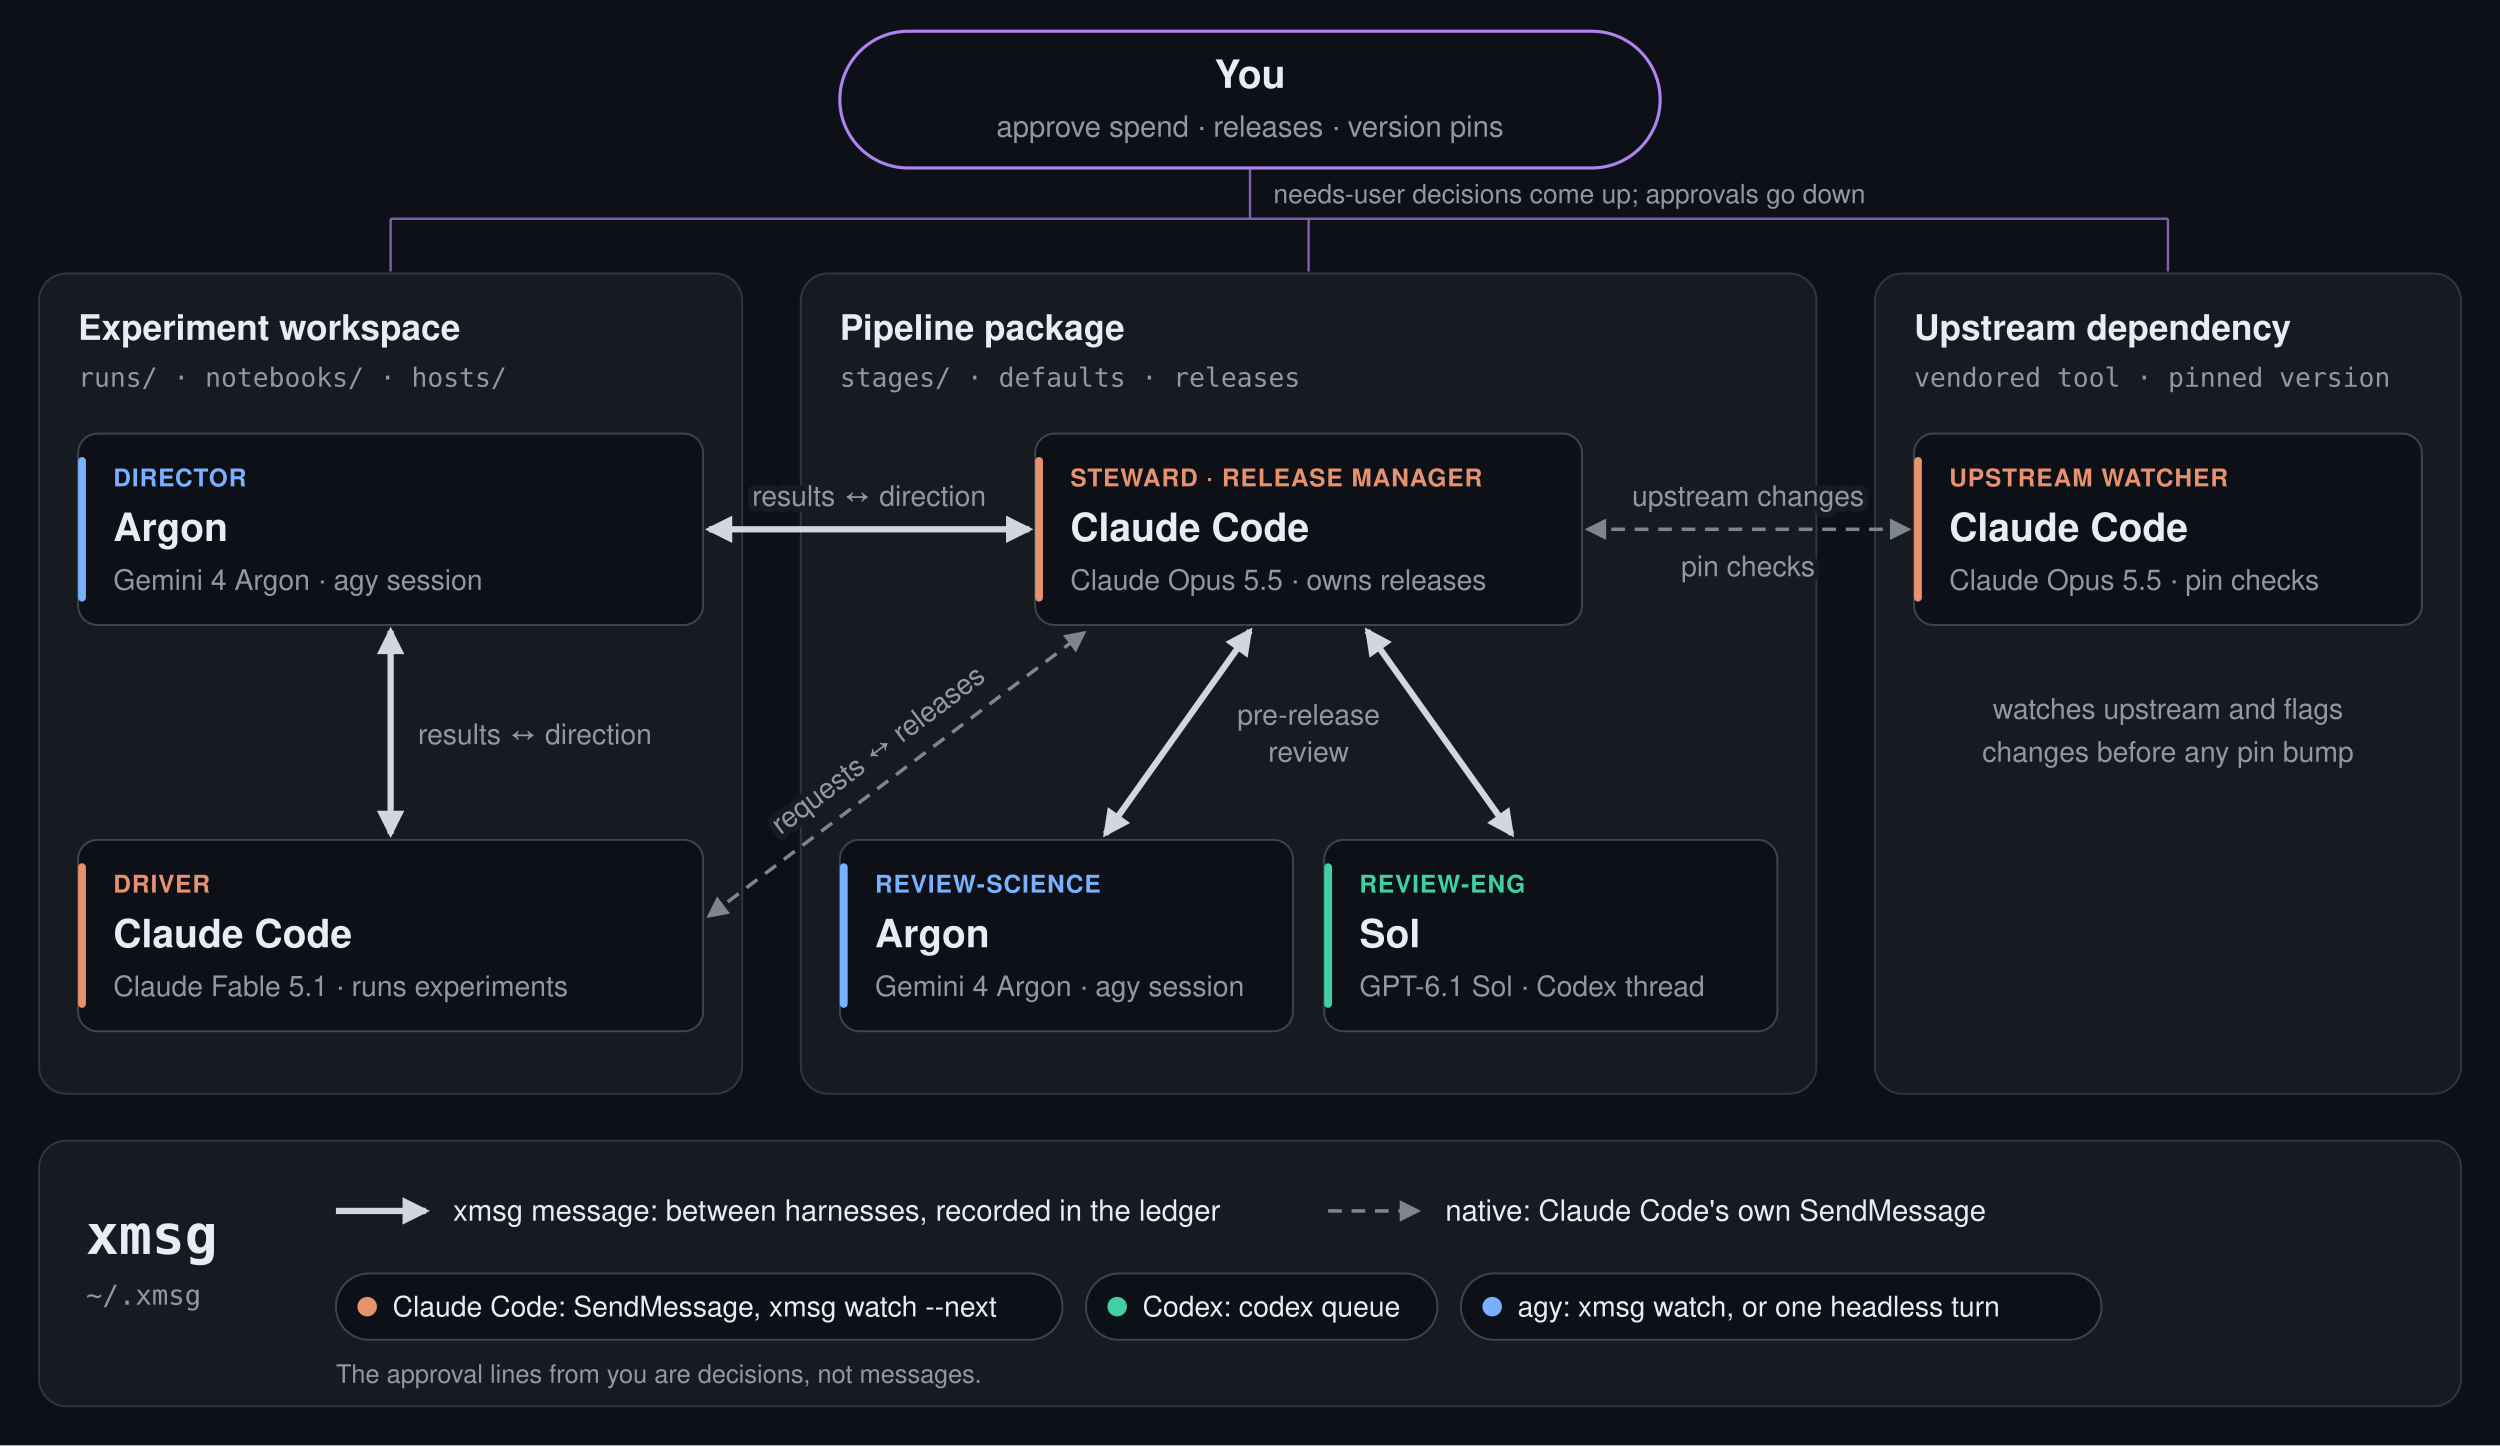
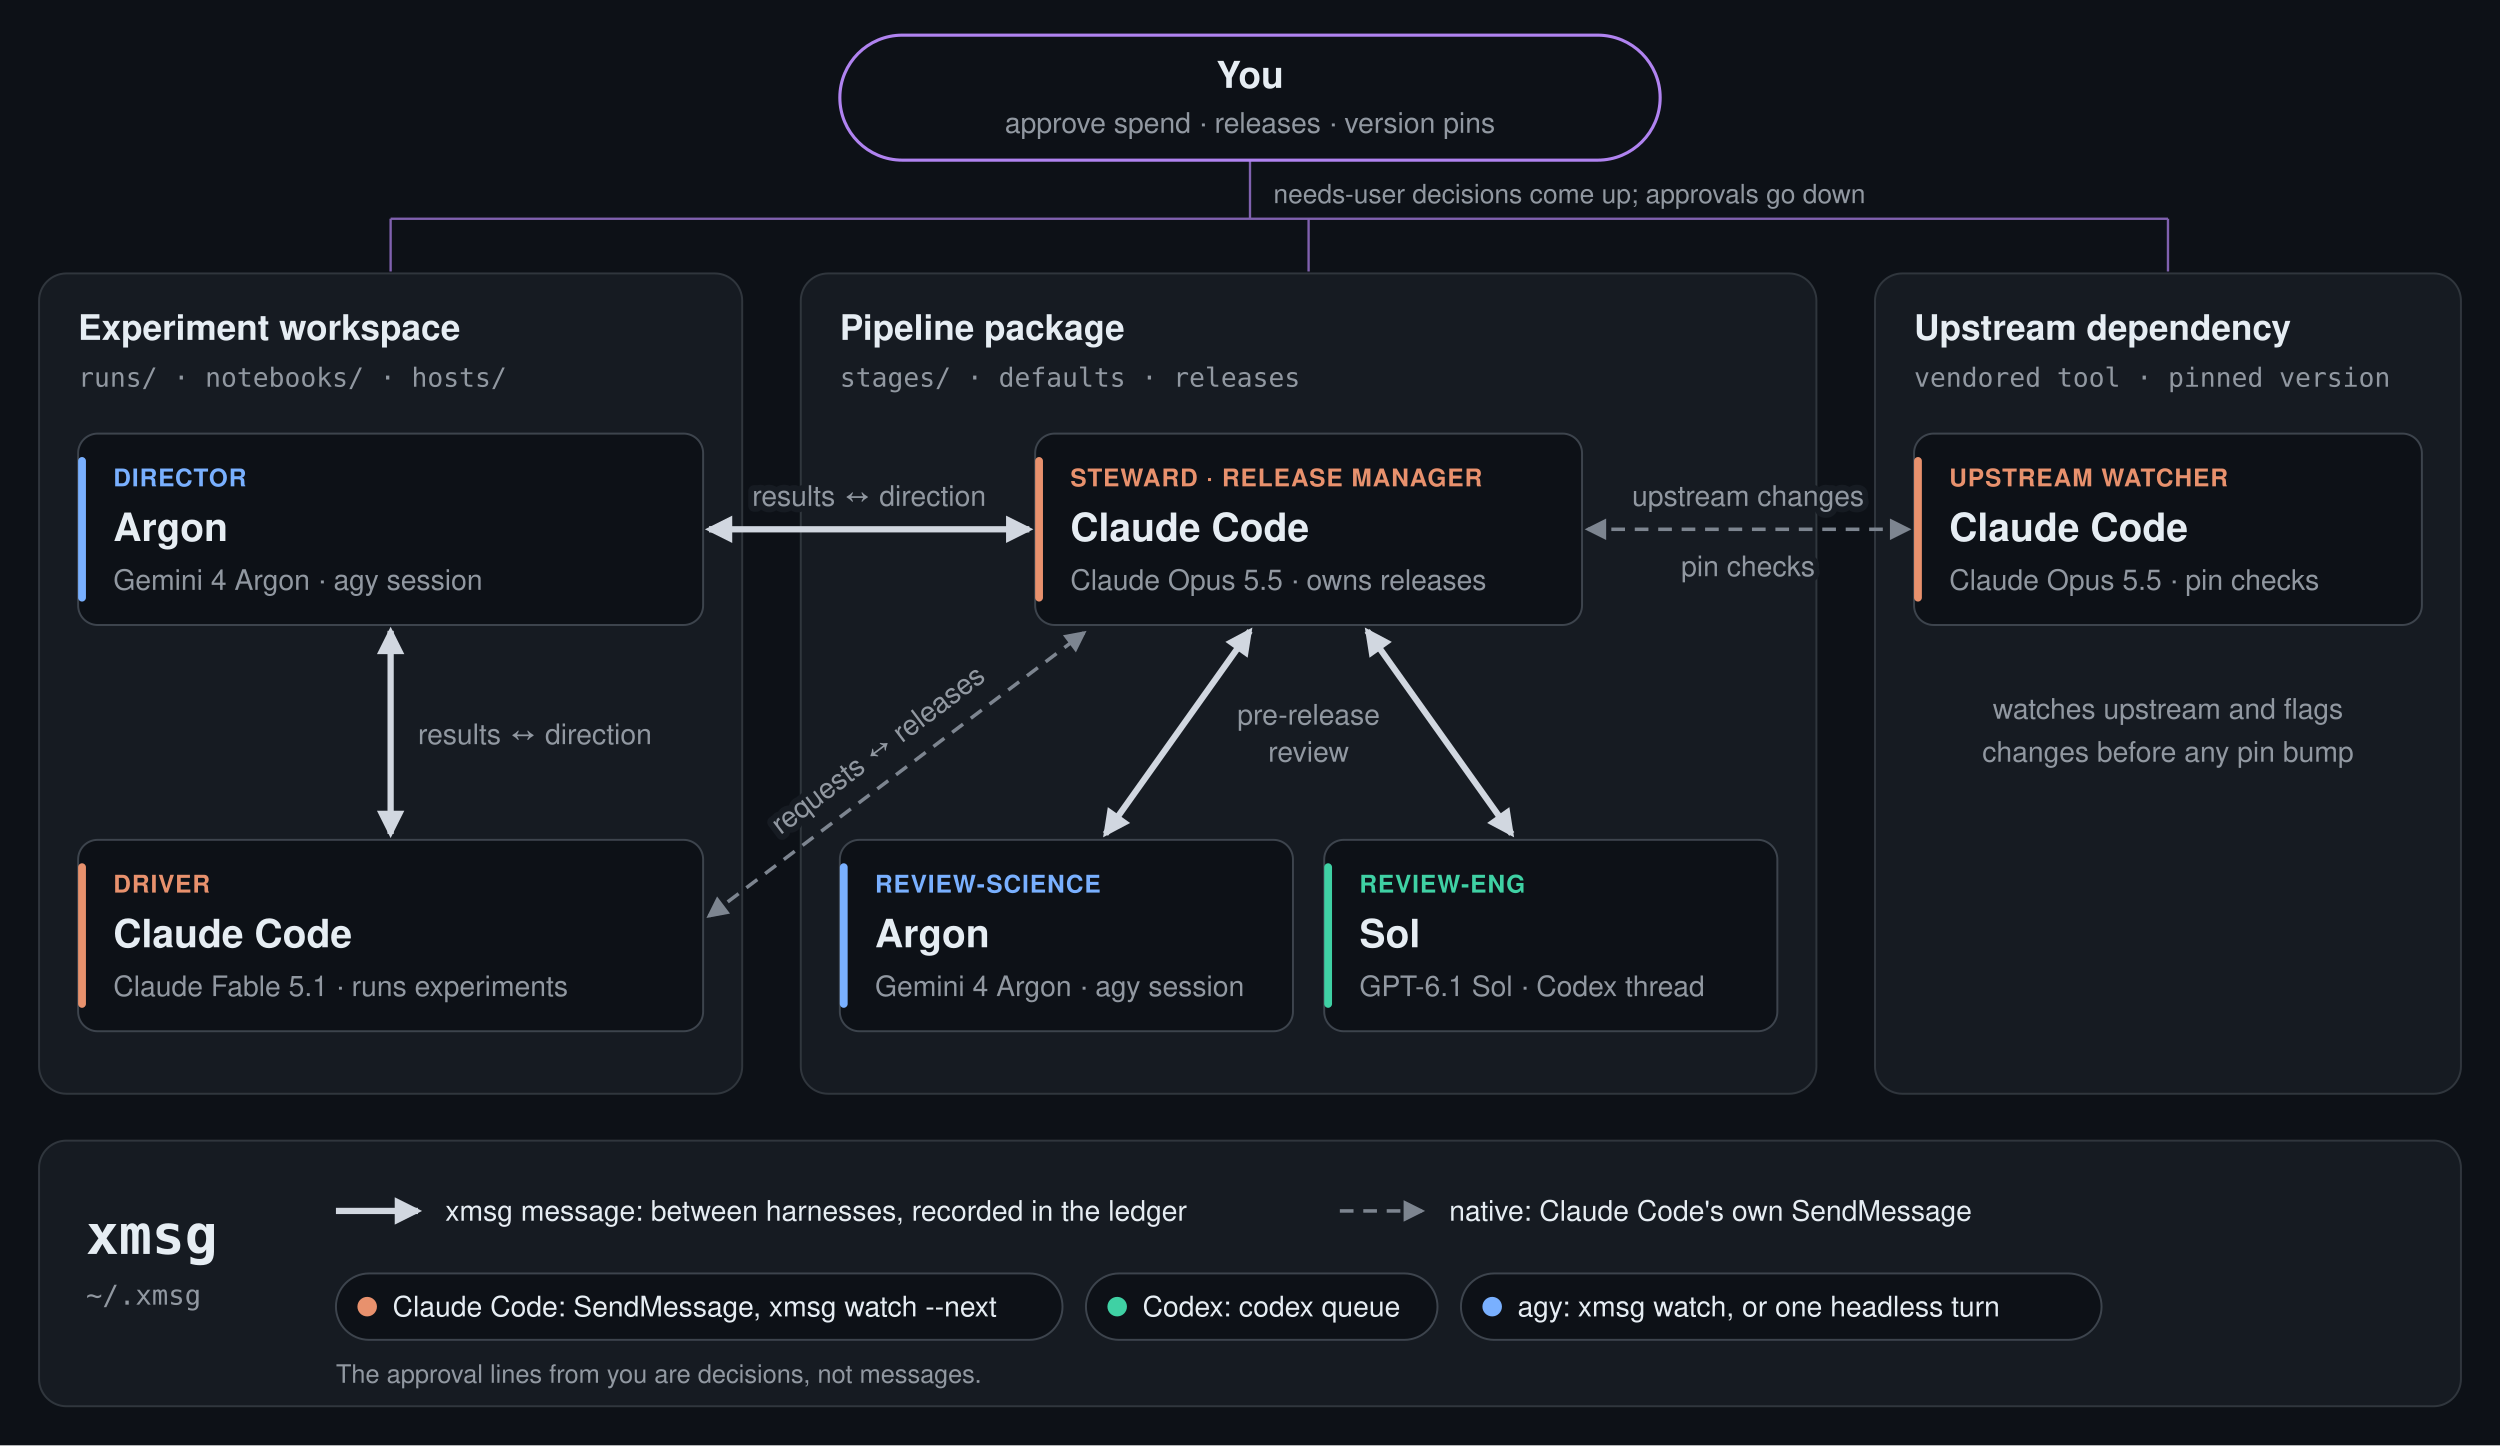
<svg xmlns="http://www.w3.org/2000/svg" width="1280" height="740" viewBox="0 0 1280 740" role="img" aria-label="An example xmsg team: an Argon director and a Claude driver in the experiment workspace, a Claude steward with Argon and Sol reviewers on the pipeline package, and a Claude upstream watcher. Thick arrows are xmsg messages between harnesses; dashed arrows are Claude Code's own SendMessage between Claude sessions. Approvals stay with you.">
  <defs>
    <marker id="xmsg" viewBox="0 0 10 10" refX="8.5" refY="5" markerUnits="userSpaceOnUse" orient="auto-start-reverse" markerWidth="14" markerHeight="14">
      <path d="M0,0 L10,5 L0,10 z" fill="#d1d7e0" />
    </marker>
    <marker id="native" viewBox="0 0 10 10" refX="8.5" refY="5" markerUnits="userSpaceOnUse" orient="auto-start-reverse" markerWidth="11" markerHeight="11">
      <path d="M0,0 L10,5 L0,10 z" fill="#7d8590" />
    </marker>
  </defs>
  <rect width="1280" height="740" fill="#0d1117" />
-   <rect x="430" y="16" width="420" height="70" rx="35" fill="#0d1117" stroke="#b083f0" stroke-width="1.6" />
-   <text x="640" y="45" fill="#e6edf3" font-family="-apple-system, BlinkMacSystemFont, 'Segoe UI', Helvetica, Arial, sans-serif" font-size="20" font-weight="700" text-anchor="middle">You</text>
-   <text x="640" y="70" fill="#9198a1" font-family="-apple-system, BlinkMacSystemFont, 'Segoe UI', Helvetica, Arial, sans-serif" font-size="15" font-weight="400" text-anchor="middle">approve spend · releases · version pins</text>
-   <path d="M640,86 V112 M200,112 H1110 M200,112 V139 M670,112 V139 M1110,112 V139" stroke="#b083f0" stroke-width="1.2" fill="none" opacity="0.7" />
+   <rect x="430.0" y="18" width="420" height="64" rx="32" fill="#0d1117" stroke="#b083f0" stroke-width="1.6" />
+   <text x="640" y="45" fill="#e6edf3" font-family="-apple-system, BlinkMacSystemFont, 'Segoe UI', Helvetica, Arial, sans-serif" font-size="19" font-weight="700" text-anchor="middle">You</text>
+   <text x="640" y="68" fill="#9198a1" font-family="-apple-system, BlinkMacSystemFont, 'Segoe UI', Helvetica, Arial, sans-serif" font-size="14.5" font-weight="400" text-anchor="middle">approve spend · releases · version pins</text>
+   <path d="M640,82 V112 M200,112 H1110 M200,112 V139 M670,112 V139 M1110,112 V139" stroke="#b083f0" stroke-width="1.2" fill="none" opacity="0.7" />
  <text x="652" y="104" fill="#9198a1" font-family="-apple-system, BlinkMacSystemFont, 'Segoe UI', Helvetica, Arial, sans-serif" font-size="13.5" font-weight="400" text-anchor="start">needs-user decisions come up; approvals go down</text>
  <rect x="20" y="140" width="360" height="420" rx="14" fill="#161b22" stroke="#30363d" />
  <text x="40" y="174" fill="#e6edf3" font-family="-apple-system, BlinkMacSystemFont, 'Segoe UI', Helvetica, Arial, sans-serif" font-size="18" font-weight="700" text-anchor="start">Experiment workspace</text>
  <text x="40" y="198" fill="#9198a1" font-family="ui-monospace, SFMono-Regular, Menlo, Consolas, monospace" font-size="13.5" font-weight="400" text-anchor="start">runs/ · notebooks/ · hosts/</text>
  <rect x="410" y="140" width="520" height="420" rx="14" fill="#161b22" stroke="#30363d" />
  <text x="430" y="174" fill="#e6edf3" font-family="-apple-system, BlinkMacSystemFont, 'Segoe UI', Helvetica, Arial, sans-serif" font-size="18" font-weight="700" text-anchor="start">Pipeline package</text>
  <text x="430" y="198" fill="#9198a1" font-family="ui-monospace, SFMono-Regular, Menlo, Consolas, monospace" font-size="13.5" font-weight="400" text-anchor="start">stages/ · defaults · releases</text>
  <rect x="960" y="140" width="300" height="420" rx="14" fill="#161b22" stroke="#30363d" />
  <text x="980" y="174" fill="#e6edf3" font-family="-apple-system, BlinkMacSystemFont, 'Segoe UI', Helvetica, Arial, sans-serif" font-size="18" font-weight="700" text-anchor="start">Upstream dependency</text>
  <text x="980" y="198" fill="#9198a1" font-family="ui-monospace, SFMono-Regular, Menlo, Consolas, monospace" font-size="13.5" font-weight="400" text-anchor="start">vendored tool · pinned version</text>
  <text x="1110" y="368" fill="#9198a1" font-family="-apple-system, BlinkMacSystemFont, 'Segoe UI', Helvetica, Arial, sans-serif" font-size="14.5" font-weight="400" text-anchor="middle">watches upstream and flags</text>
  <text x="1110" y="390" fill="#9198a1" font-family="-apple-system, BlinkMacSystemFont, 'Segoe UI', Helvetica, Arial, sans-serif" font-size="14.5" font-weight="400" text-anchor="middle">changes before any pin bump</text>
  <line x1="200" y1="323" x2="200" y2="427" stroke="#d1d7e0" stroke-width="3.2" marker-start="url(#xmsg)" marker-end="url(#xmsg)" />
  <text x="214" y="381" fill="#9198a1" font-family="-apple-system, BlinkMacSystemFont, 'Segoe UI', Helvetica, Arial, sans-serif" font-size="14.5" font-weight="400" text-anchor="start" stroke="#161b22" stroke-width="6" stroke-linejoin="round" paint-order="stroke">results ↔ direction</text>
  <line x1="363" y1="271" x2="527" y2="271" stroke="#d1d7e0" stroke-width="3.2" marker-start="url(#xmsg)" marker-end="url(#xmsg)" />
  <text x="445" y="259" fill="#9198a1" font-family="-apple-system, BlinkMacSystemFont, 'Segoe UI', Helvetica, Arial, sans-serif" font-size="14.5" font-weight="400" text-anchor="middle" stroke="#161b22" stroke-width="6" stroke-linejoin="round" paint-order="stroke">results ↔ direction</text>
  <line x1="363" y1="469" x2="555" y2="324" stroke="#7d8590" stroke-width="1.8" stroke-dasharray="7 5" marker-start="url(#native)" marker-end="url(#native)" />
  <text x="452.4" y="387.7" fill="#9198a1" font-family="-apple-system, BlinkMacSystemFont, 'Segoe UI', Helvetica, Arial, sans-serif" font-size="14.5" font-weight="400" text-anchor="middle" transform="rotate(-37.1 452.4 387.7)" stroke="#161b22" stroke-width="6" stroke-linejoin="round" paint-order="stroke">requests ↔ releases</text>
  <line x1="640" y1="323" x2="566" y2="427" stroke="#d1d7e0" stroke-width="3.2" marker-start="url(#xmsg)" marker-end="url(#xmsg)" />
  <line x1="700" y1="323" x2="774" y2="427" stroke="#d1d7e0" stroke-width="3.2" marker-start="url(#xmsg)" marker-end="url(#xmsg)" />
  <text x="670" y="371" fill="#9198a1" font-family="-apple-system, BlinkMacSystemFont, 'Segoe UI', Helvetica, Arial, sans-serif" font-size="14.5" font-weight="400" text-anchor="middle" stroke="#161b22" stroke-width="6" stroke-linejoin="round" paint-order="stroke">pre-release</text>
  <text x="670" y="390" fill="#9198a1" font-family="-apple-system, BlinkMacSystemFont, 'Segoe UI', Helvetica, Arial, sans-serif" font-size="14.5" font-weight="400" text-anchor="middle" stroke="#161b22" stroke-width="6" stroke-linejoin="round" paint-order="stroke">review</text>
  <line x1="813" y1="271" x2="977" y2="271" stroke="#7d8590" stroke-width="1.8" stroke-dasharray="7 5" marker-start="url(#native)" marker-end="url(#native)" />
  <text x="895" y="259" fill="#9198a1" font-family="-apple-system, BlinkMacSystemFont, 'Segoe UI', Helvetica, Arial, sans-serif" font-size="14.5" font-weight="400" text-anchor="middle" stroke="#161b22" stroke-width="6" stroke-linejoin="round" paint-order="stroke">upstream changes</text>
  <text x="895" y="295" fill="#9198a1" font-family="-apple-system, BlinkMacSystemFont, 'Segoe UI', Helvetica, Arial, sans-serif" font-size="14.5" font-weight="400" text-anchor="middle" stroke="#161b22" stroke-width="6" stroke-linejoin="round" paint-order="stroke">pin checks</text>
  <rect x="40" y="222" width="320" height="98" rx="10" fill="#0d1117" stroke="#3d444d" />
  <rect x="40" y="234" width="4" height="74" rx="2" fill="#79b0ff" />
  <text x="58" y="249" fill="#79b0ff" font-family="-apple-system, BlinkMacSystemFont, 'Segoe UI', Helvetica, Arial, sans-serif" font-size="12.5" font-weight="700" text-anchor="start" letter-spacing="0.5">DIRECTOR</text>
  <text x="58" y="277" fill="#e6edf3" font-family="-apple-system, BlinkMacSystemFont, 'Segoe UI', Helvetica, Arial, sans-serif" font-size="20" font-weight="700" text-anchor="start">Argon</text>
  <text x="58" y="302" fill="#9198a1" font-family="-apple-system, BlinkMacSystemFont, 'Segoe UI', Helvetica, Arial, sans-serif" font-size="14.5" font-weight="400" text-anchor="start">Gemini 4 Argon · agy session</text>
  <rect x="40" y="430" width="320" height="98" rx="10" fill="#0d1117" stroke="#3d444d" />
  <rect x="40" y="442" width="4" height="74" rx="2" fill="#e8916d" />
  <text x="58" y="457" fill="#e8916d" font-family="-apple-system, BlinkMacSystemFont, 'Segoe UI', Helvetica, Arial, sans-serif" font-size="12.5" font-weight="700" text-anchor="start" letter-spacing="0.5">DRIVER</text>
  <text x="58" y="485" fill="#e6edf3" font-family="-apple-system, BlinkMacSystemFont, 'Segoe UI', Helvetica, Arial, sans-serif" font-size="20" font-weight="700" text-anchor="start">Claude Code</text>
  <text x="58" y="510" fill="#9198a1" font-family="-apple-system, BlinkMacSystemFont, 'Segoe UI', Helvetica, Arial, sans-serif" font-size="14.5" font-weight="400" text-anchor="start">Claude Fable 5.1 · runs experiments</text>
  <rect x="530" y="222" width="280" height="98" rx="10" fill="#0d1117" stroke="#3d444d" />
  <rect x="530" y="234" width="4" height="74" rx="2" fill="#e8916d" />
  <text x="548" y="249" fill="#e8916d" font-family="-apple-system, BlinkMacSystemFont, 'Segoe UI', Helvetica, Arial, sans-serif" font-size="12.5" font-weight="700" text-anchor="start" letter-spacing="0.5">STEWARD · RELEASE MANAGER</text>
  <text x="548" y="277" fill="#e6edf3" font-family="-apple-system, BlinkMacSystemFont, 'Segoe UI', Helvetica, Arial, sans-serif" font-size="20" font-weight="700" text-anchor="start">Claude Code</text>
  <text x="548" y="302" fill="#9198a1" font-family="-apple-system, BlinkMacSystemFont, 'Segoe UI', Helvetica, Arial, sans-serif" font-size="14.5" font-weight="400" text-anchor="start">Claude Opus 5.5 · owns releases</text>
  <rect x="430" y="430" width="232" height="98" rx="10" fill="#0d1117" stroke="#3d444d" />
  <rect x="430" y="442" width="4" height="74" rx="2" fill="#79b0ff" />
  <text x="448" y="457" fill="#79b0ff" font-family="-apple-system, BlinkMacSystemFont, 'Segoe UI', Helvetica, Arial, sans-serif" font-size="12.5" font-weight="700" text-anchor="start" letter-spacing="0.5">REVIEW-SCIENCE</text>
  <text x="448" y="485" fill="#e6edf3" font-family="-apple-system, BlinkMacSystemFont, 'Segoe UI', Helvetica, Arial, sans-serif" font-size="20" font-weight="700" text-anchor="start">Argon</text>
  <text x="448" y="510" fill="#9198a1" font-family="-apple-system, BlinkMacSystemFont, 'Segoe UI', Helvetica, Arial, sans-serif" font-size="14.5" font-weight="400" text-anchor="start">Gemini 4 Argon · agy session</text>
  <rect x="678" y="430" width="232" height="98" rx="10" fill="#0d1117" stroke="#3d444d" />
  <rect x="678" y="442" width="4" height="74" rx="2" fill="#3fd1a4" />
  <text x="696" y="457" fill="#3fd1a4" font-family="-apple-system, BlinkMacSystemFont, 'Segoe UI', Helvetica, Arial, sans-serif" font-size="12.5" font-weight="700" text-anchor="start" letter-spacing="0.5">REVIEW-ENG</text>
  <text x="696" y="485" fill="#e6edf3" font-family="-apple-system, BlinkMacSystemFont, 'Segoe UI', Helvetica, Arial, sans-serif" font-size="20" font-weight="700" text-anchor="start">Sol</text>
  <text x="696" y="510" fill="#9198a1" font-family="-apple-system, BlinkMacSystemFont, 'Segoe UI', Helvetica, Arial, sans-serif" font-size="14.5" font-weight="400" text-anchor="start">GPT-6.1 Sol · Codex thread</text>
  <rect x="980" y="222" width="260" height="98" rx="10" fill="#0d1117" stroke="#3d444d" />
  <rect x="980" y="234" width="4" height="74" rx="2" fill="#e8916d" />
  <text x="998" y="249" fill="#e8916d" font-family="-apple-system, BlinkMacSystemFont, 'Segoe UI', Helvetica, Arial, sans-serif" font-size="12.5" font-weight="700" text-anchor="start" letter-spacing="0.5">UPSTREAM WATCHER</text>
  <text x="998" y="277" fill="#e6edf3" font-family="-apple-system, BlinkMacSystemFont, 'Segoe UI', Helvetica, Arial, sans-serif" font-size="20" font-weight="700" text-anchor="start">Claude Code</text>
  <text x="998" y="302" fill="#9198a1" font-family="-apple-system, BlinkMacSystemFont, 'Segoe UI', Helvetica, Arial, sans-serif" font-size="14.5" font-weight="400" text-anchor="start">Claude Opus 5.5 · pin checks</text>
  <rect x="20" y="584" width="1240" height="136" rx="14" fill="#161b22" stroke="#30363d" />
  <text x="44" y="642" fill="#e6edf3" font-family="ui-monospace, SFMono-Regular, Menlo, Consolas, monospace" font-size="28" font-weight="700" text-anchor="start">xmsg</text>
  <text x="44" y="668" fill="#9198a1" font-family="ui-monospace, SFMono-Regular, Menlo, Consolas, monospace" font-size="14" font-weight="400" text-anchor="start">~/.xmsg</text>
-   <line x1="172" y1="620" x2="218" y2="620" stroke="#d1d7e0" stroke-width="3.2" marker-end="url(#xmsg)" />
-   <text x="232" y="625" fill="#e6edf3" font-family="-apple-system, BlinkMacSystemFont, 'Segoe UI', Helvetica, Arial, sans-serif" font-size="15" font-weight="400" text-anchor="start">xmsg message: between harnesses, recorded in the ledger</text>
-   <line x1="680" y1="620" x2="726" y2="620" stroke="#7d8590" stroke-width="1.8" stroke-dasharray="7 5" marker-end="url(#native)" />
-   <text x="740" y="625" fill="#e6edf3" font-family="-apple-system, BlinkMacSystemFont, 'Segoe UI', Helvetica, Arial, sans-serif" font-size="15" font-weight="400" text-anchor="start">native: Claude Code's own SendMessage</text>
+   <line x1="172" y1="620" x2="214" y2="620" stroke="#d1d7e0" stroke-width="3.2" marker-end="url(#xmsg)" />
+   <text x="228" y="625" fill="#e6edf3" font-family="-apple-system, BlinkMacSystemFont, 'Segoe UI', Helvetica, Arial, sans-serif" font-size="14.5" font-weight="400" text-anchor="start">xmsg message: between harnesses, recorded in the ledger</text>
+   <line x1="686.0" y1="620" x2="728.0" y2="620" stroke="#7d8590" stroke-width="1.8" stroke-dasharray="7 5" marker-end="url(#native)" />
+   <text x="742.0" y="625" fill="#e6edf3" font-family="-apple-system, BlinkMacSystemFont, 'Segoe UI', Helvetica, Arial, sans-serif" font-size="14.5" font-weight="400" text-anchor="start">native: Claude Code's own SendMessage</text>
  <rect x="172" y="652" width="372" height="34" rx="17" fill="#0d1117" stroke="#3d444d" />
  <circle cx="188" cy="669" r="5" fill="#e8916d" />
  <text x="201" y="674" fill="#e6edf3" font-family="-apple-system, BlinkMacSystemFont, 'Segoe UI', Helvetica, Arial, sans-serif" font-size="14.5" font-weight="400" text-anchor="start">Claude Code: SendMessage, xmsg watch --next</text>
  <rect x="556" y="652" width="180" height="34" rx="17" fill="#0d1117" stroke="#3d444d" />
  <circle cx="572" cy="669" r="5" fill="#3fd1a4" />
  <text x="585" y="674" fill="#e6edf3" font-family="-apple-system, BlinkMacSystemFont, 'Segoe UI', Helvetica, Arial, sans-serif" font-size="14.5" font-weight="400" text-anchor="start">Codex: codex queue</text>
  <rect x="748" y="652" width="328" height="34" rx="17" fill="#0d1117" stroke="#3d444d" />
  <circle cx="764" cy="669" r="5" fill="#79b0ff" />
  <text x="777" y="674" fill="#e6edf3" font-family="-apple-system, BlinkMacSystemFont, 'Segoe UI', Helvetica, Arial, sans-serif" font-size="14.5" font-weight="400" text-anchor="start">agy: xmsg watch, or one headless turn</text>
  <text x="172" y="708" fill="#9198a1" font-family="-apple-system, BlinkMacSystemFont, 'Segoe UI', Helvetica, Arial, sans-serif" font-size="13" font-weight="400" text-anchor="start">The approval lines from you are decisions, not messages.</text>
</svg>
